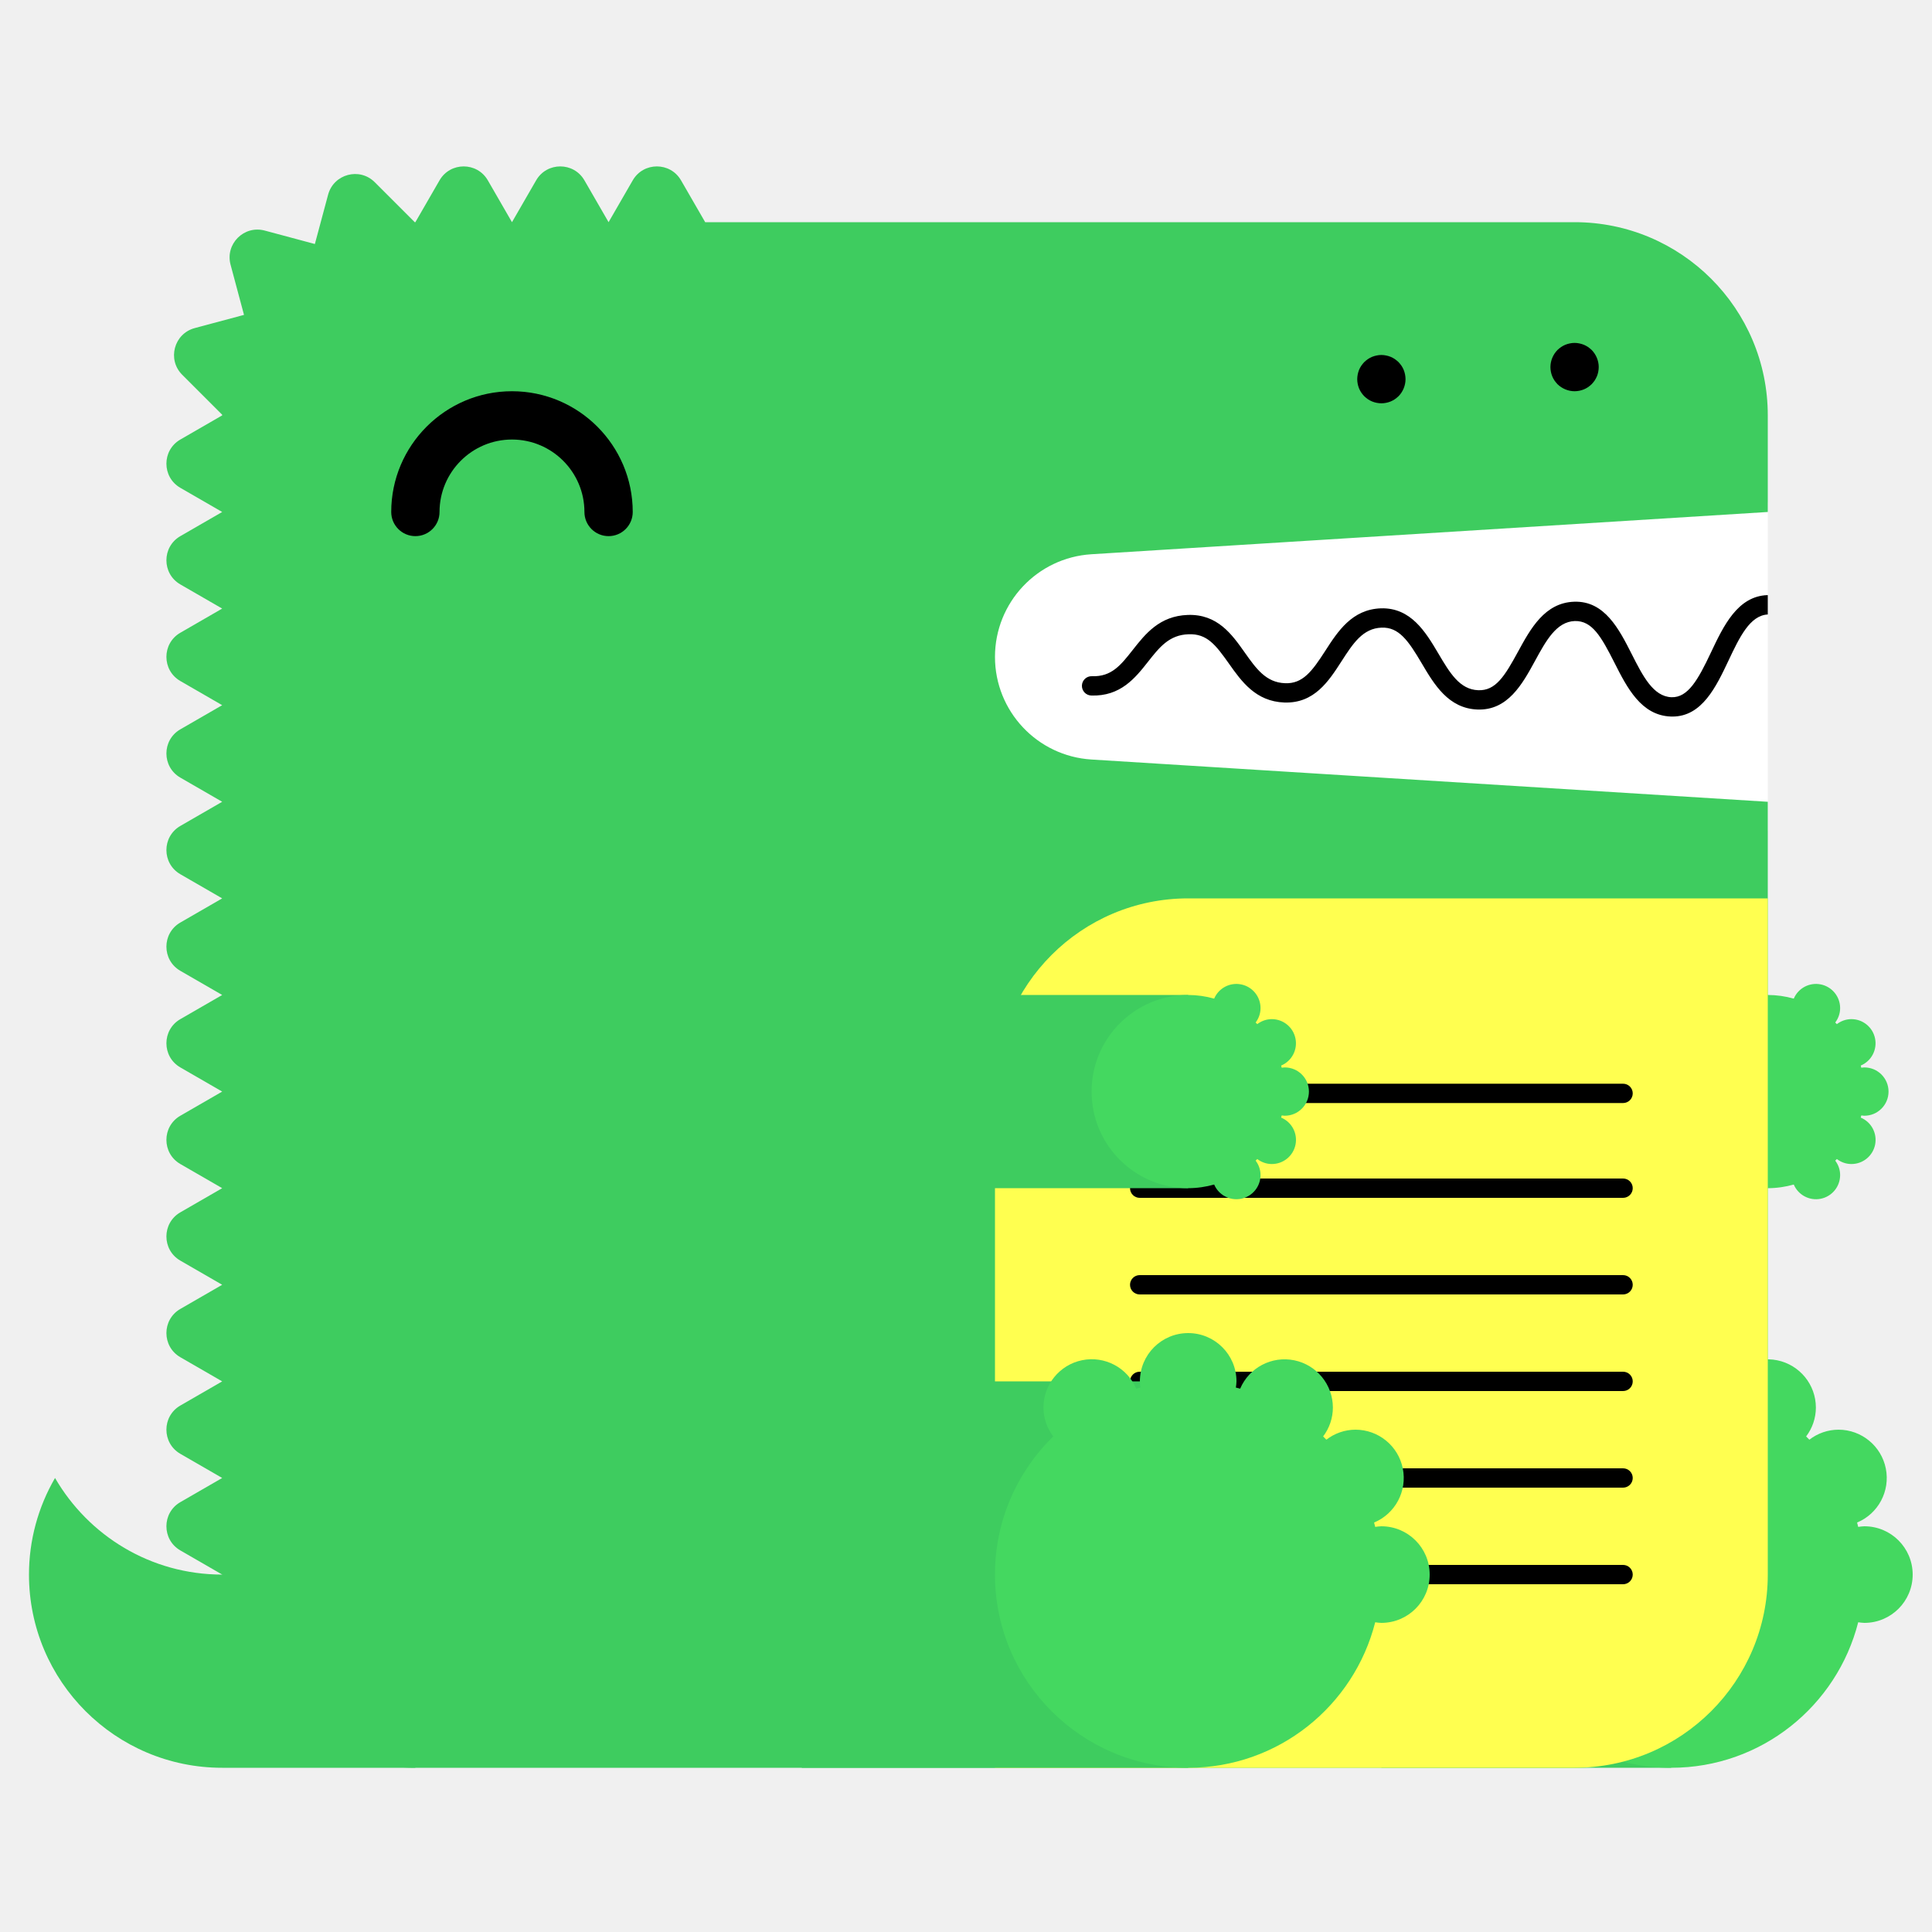
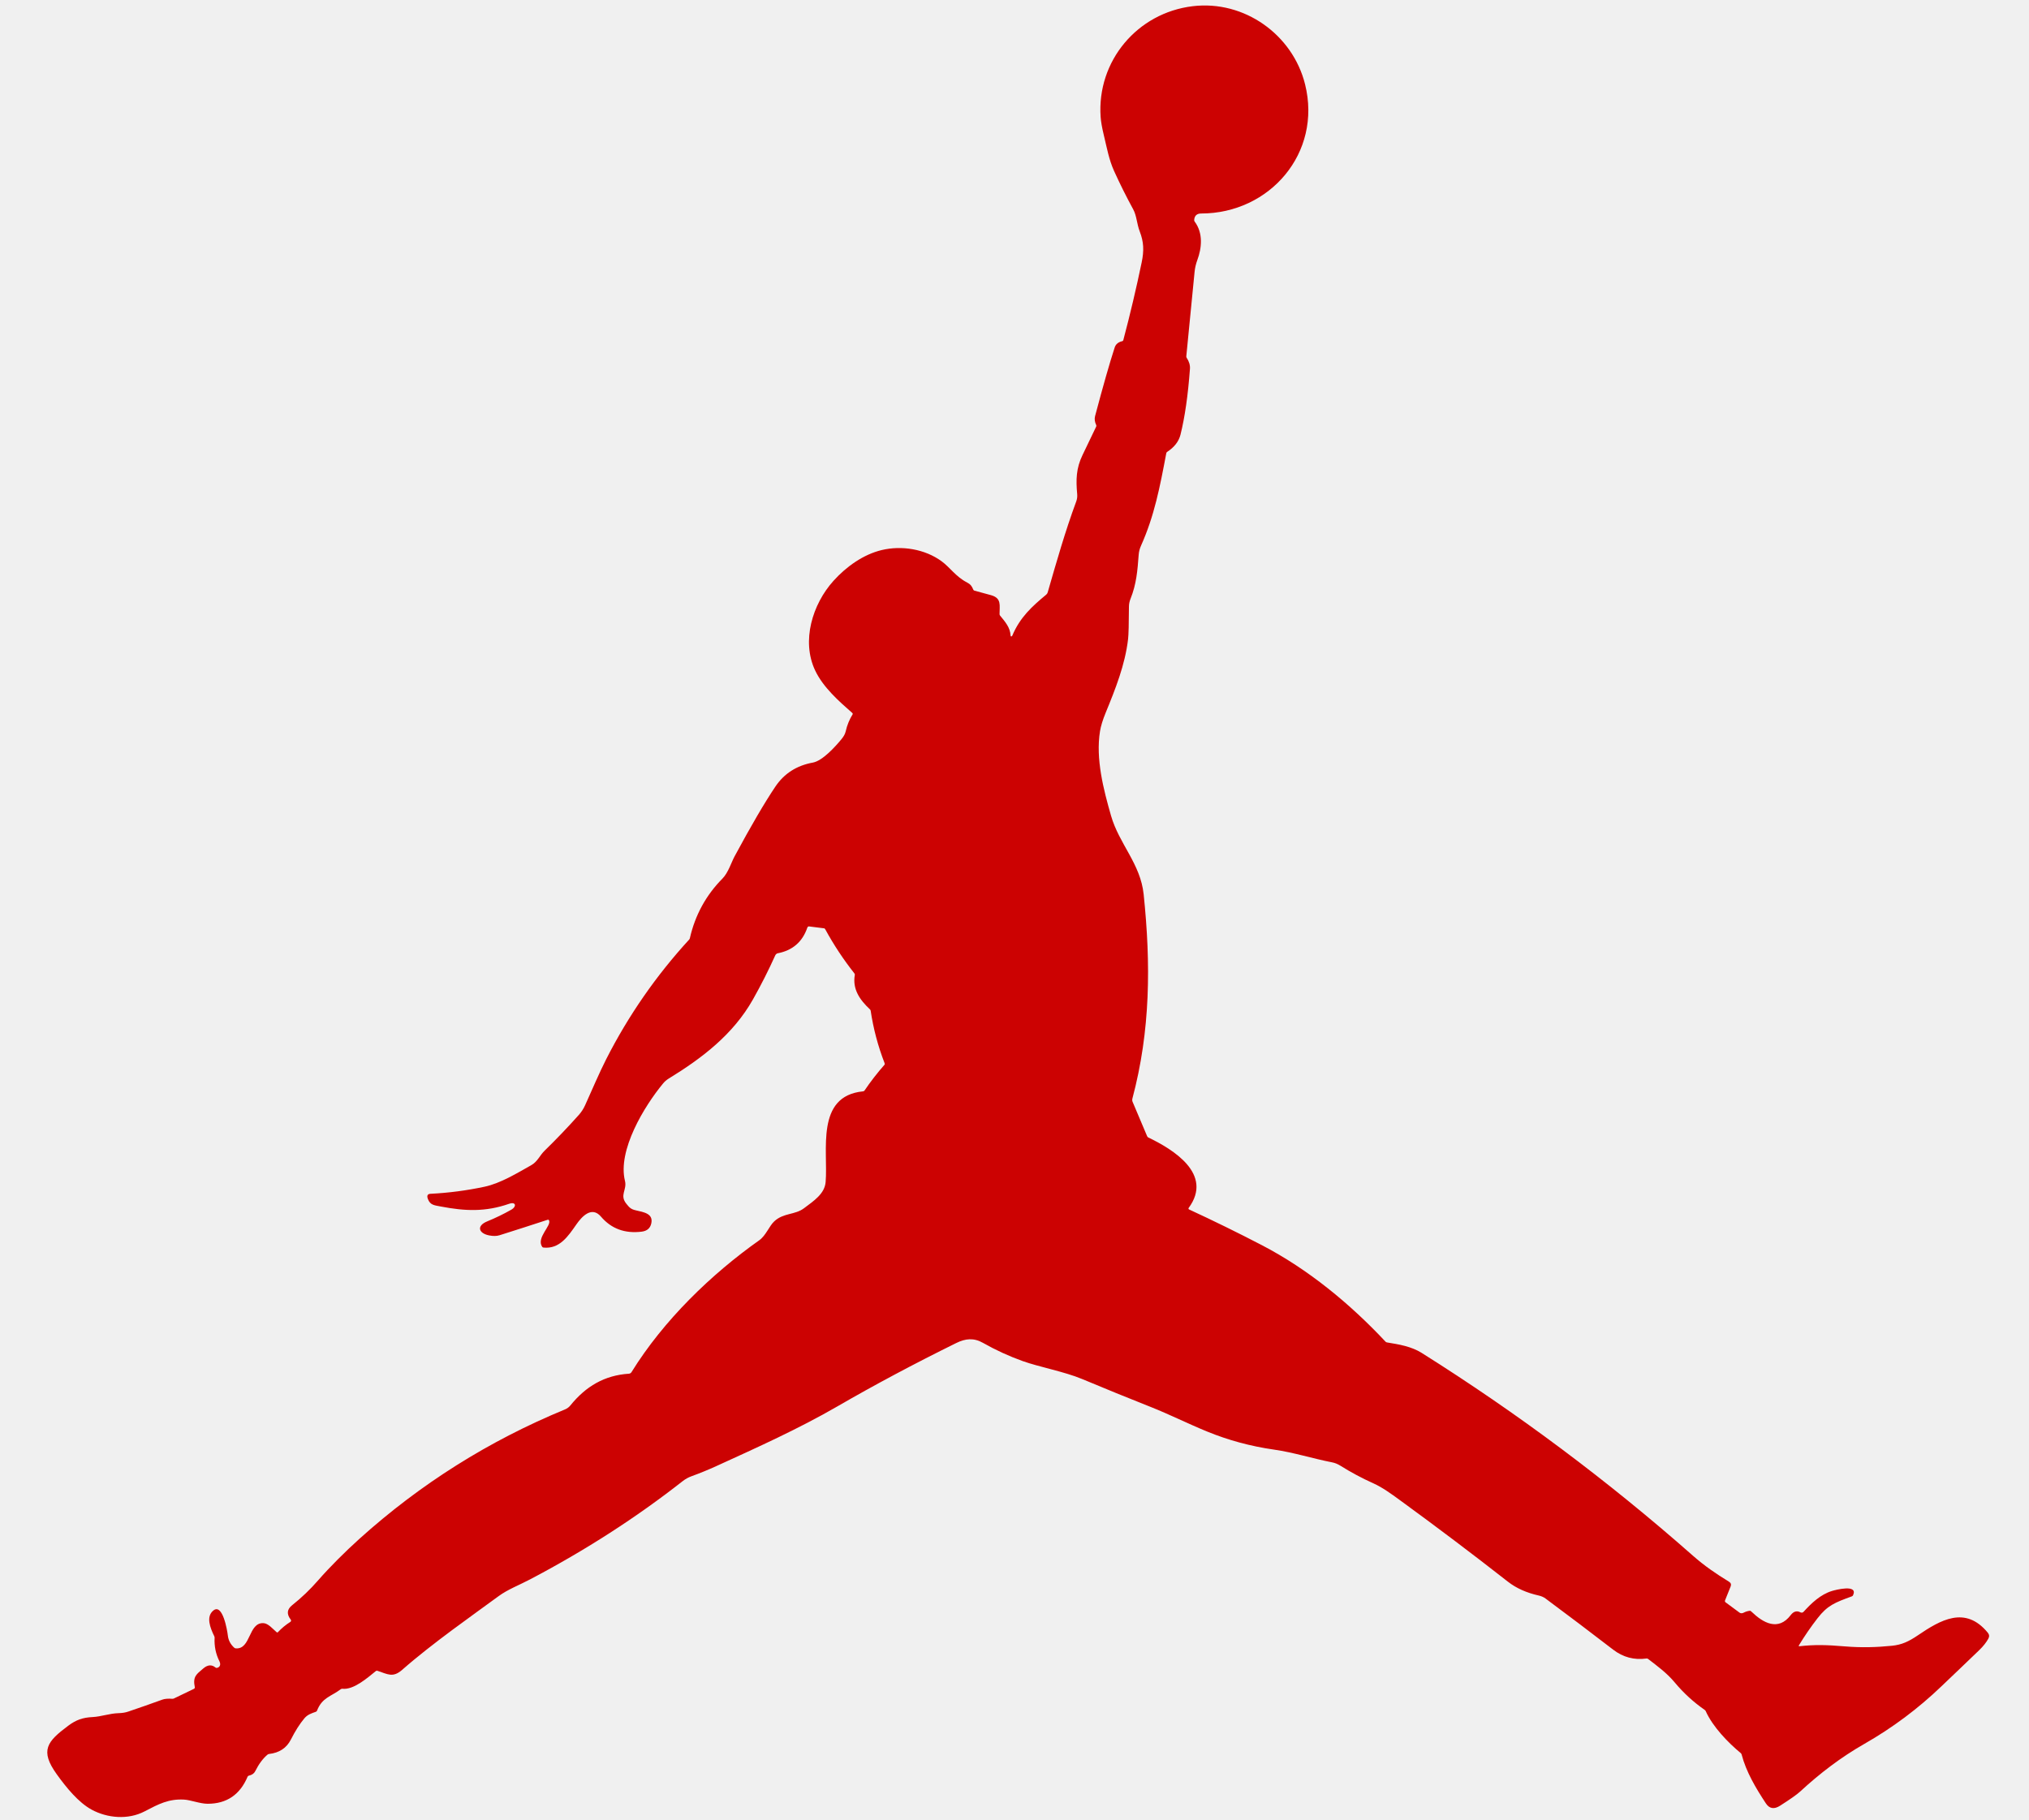
- <svg xmlns="http://www.w3.org/2000/svg" width="200" height="200" viewBox="0 0 200 200">
-   <g fill="none" fill-rule="evenodd">
-     <path fill="#FFF" d="M99 52h84v34H99z" />
-     <path d="M23 163c-7.398 0-13.843-4.027-17.303-10A19.886 19.886 0 0 0 3 163c0 11.046 8.954 20 20 20h20v-20H23z" fill="#3ECC5F" />
-     <path d="M112.98 57.376L183 53V43c0-11.046-8.954-20-20-20H73l-2.5-4.33c-1.112-1.925-3.889-1.925-5 0L63 23l-2.5-4.33c-1.111-1.925-3.889-1.925-5 0L53 23l-2.5-4.33c-1.111-1.925-3.889-1.925-5 0L43 23c-.022 0-.042.003-.065.003l-4.142-4.141c-1.57-1.571-4.252-.853-4.828 1.294l-1.369 5.104-5.192-1.392c-2.148-.575-4.111 1.389-3.535 3.536l1.39 5.193-5.102 1.367c-2.148.576-2.867 3.259-1.296 4.83l4.142 4.142c0 .021-.003.042-.003.064l-4.33 2.5c-1.925 1.111-1.925 3.889 0 5L23 53l-4.33 2.5c-1.925 1.111-1.925 3.889 0 5L23 63l-4.33 2.5c-1.925 1.111-1.925 3.889 0 5L23 73l-4.33 2.5c-1.925 1.111-1.925 3.889 0 5L23 83l-4.33 2.5c-1.925 1.111-1.925 3.889 0 5L23 93l-4.33 2.5c-1.925 1.111-1.925 3.889 0 5L23 103l-4.33 2.5c-1.925 1.111-1.925 3.889 0 5L23 113l-4.33 2.5c-1.925 1.111-1.925 3.889 0 5L23 123l-4.33 2.5c-1.925 1.111-1.925 3.889 0 5L23 133l-4.33 2.5c-1.925 1.111-1.925 3.889 0 5L23 143l-4.33 2.5c-1.925 1.111-1.925 3.889 0 5L23 153l-4.33 2.5c-1.925 1.111-1.925 3.889 0 5L23 163c0 11.046 8.954 20 20 20h120c11.046 0 20-8.954 20-20V83l-70.02-4.376A10.645 10.645 0 0 1 103 68c0-5.621 4.37-10.273 9.98-10.624" fill="#3ECC5F" />
-     <path fill="#3ECC5F" d="M143 183h30v-40h-30z" />
-     <path d="M193 158c-.219 0-.428.037-.639.064-.038-.15-.074-.301-.116-.451A5 5 0 0 0 190.32 148a4.96 4.96 0 0 0-3.016 1.036 26.531 26.531 0 0 0-.335-.336 4.955 4.955 0 0 0 1.011-2.987 5 5 0 0 0-9.599-1.959c-.148-.042-.297-.077-.445-.115.027-.211.064-.42.064-.639a5 5 0 0 0-5-5 5 5 0 0 0-5 5c0 .219.037.428.064.639-.148.038-.297.073-.445.115a4.998 4.998 0 0 0-9.599 1.959c0 1.125.384 2.151 1.011 2.987-3.717 3.632-6.031 8.693-6.031 14.3 0 11.046 8.954 20 20 20 9.339 0 17.16-6.41 19.361-15.064.211.027.42.064.639.064a5 5 0 0 0 5-5 5 5 0 0 0-5-5" fill="#44D860" />
-     <path fill="#3ECC5F" d="M153 123h30v-20h-30z" />
-     <path d="M193 115.5a2.5 2.5 0 1 0 0-5c-.109 0-.214.019-.319.032-.02-.075-.037-.15-.058-.225a2.501 2.501 0 0 0-.963-4.807c-.569 0-1.088.197-1.508.518a6.653 6.653 0 0 0-.168-.168c.314-.417.506-.931.506-1.494a2.5 2.5 0 0 0-4.8-.979A9.987 9.987 0 0 0 183 103c-5.522 0-10 4.478-10 10s4.478 10 10 10c.934 0 1.833-.138 2.69-.377a2.5 2.5 0 0 0 4.8-.979c0-.563-.192-1.077-.506-1.494.057-.055.113-.111.168-.168.42.321.939.518 1.508.518a2.5 2.5 0 0 0 .963-4.807c.021-.074.038-.15.058-.225.105.013.21.032.319.032" fill="#44D860" />
-     <path d="M63 55.5a2.5 2.5 0 0 1-2.5-2.5c0-4.136-3.364-7.5-7.5-7.5s-7.5 3.364-7.5 7.5a2.5 2.5 0 1 1-5 0c0-6.893 5.607-12.5 12.5-12.5S65.5 46.107 65.5 53a2.5 2.5 0 0 1-2.5 2.5" fill="#000" />
-     <path d="M103 183h60c11.046 0 20-8.954 20-20V93h-60c-11.046 0-20 8.954-20 20v70z" fill="#FFFF50" />
-     <path d="M168.02 124h-50.04a1 1 0 1 1 0-2h50.04a1 1 0 1 1 0 2m0 20h-50.04a1 1 0 1 1 0-2h50.04a1 1 0 1 1 0 2m0 20h-50.04a1 1 0 1 1 0-2h50.04a1 1 0 1 1 0 2m0-49.814h-50.04a1 1 0 1 1 0-2h50.04a1 1 0 1 1 0 2m0 19.814h-50.04a1 1 0 1 1 0-2h50.04a1 1 0 1 1 0 2m0 20h-50.04a1 1 0 1 1 0-2h50.04a1 1 0 1 1 0 2M183 61.611c-.012 0-.022-.006-.034-.005-3.09.105-4.552 3.196-5.842 5.923-1.346 2.85-2.387 4.703-4.093 4.647-1.889-.068-2.969-2.202-4.113-4.46-1.314-2.594-2.814-5.536-5.963-5.426-3.046.104-4.513 2.794-5.807 5.167-1.377 2.528-2.314 4.065-4.121 3.994-1.927-.07-2.951-1.805-4.136-3.813-1.321-2.236-2.848-4.75-5.936-4.664-2.994.103-4.465 2.385-5.763 4.4-1.373 2.13-2.335 3.428-4.165 3.351-1.973-.07-2.992-1.51-4.171-3.177-1.324-1.873-2.816-3.993-5.895-3.89-2.928.1-4.399 1.97-5.696 3.618-1.232 1.564-2.194 2.802-4.229 2.724a1 1 0 0 0-.072 2c3.017.101 4.545-1.8 5.872-3.487 1.177-1.496 2.193-2.787 4.193-2.855 1.926-.082 2.829 1.115 4.195 3.045 1.297 1.834 2.769 3.914 5.731 4.021 3.103.104 4.596-2.215 5.918-4.267 1.182-1.834 2.202-3.417 4.15-3.484 1.793-.067 2.769 1.35 4.145 3.681 1.297 2.197 2.766 4.686 5.787 4.796 3.125.108 4.634-2.62 5.949-5.035 1.139-2.088 2.214-4.06 4.119-4.126 1.793-.042 2.728 1.595 4.111 4.33 1.292 2.553 2.757 5.445 5.825 5.556l.169.003c3.064 0 4.518-3.075 5.805-5.794 1.139-2.41 2.217-4.68 4.067-4.773v-2z" fill="#000" />
-     <path fill="#3ECC5F" d="M83 183h40v-40H83z" />
-     <path d="M143 158c-.219 0-.428.037-.639.064-.038-.15-.074-.301-.116-.451A5 5 0 0 0 140.32 148a4.96 4.96 0 0 0-3.016 1.036 26.531 26.531 0 0 0-.335-.336 4.955 4.955 0 0 0 1.011-2.987 5 5 0 0 0-9.599-1.959c-.148-.042-.297-.077-.445-.115.027-.211.064-.42.064-.639a5 5 0 0 0-5-5 5 5 0 0 0-5 5c0 .219.037.428.064.639-.148.038-.297.073-.445.115a4.998 4.998 0 0 0-9.599 1.959c0 1.125.384 2.151 1.011 2.987-3.717 3.632-6.031 8.693-6.031 14.3 0 11.046 8.954 20 20 20 9.339 0 17.16-6.41 19.361-15.064.211.027.42.064.639.064a5 5 0 0 0 5-5 5 5 0 0 0-5-5" fill="#44D860" />
-     <path fill="#3ECC5F" d="M83 123h40v-20H83z" />
-     <path d="M133 115.5a2.5 2.5 0 1 0 0-5c-.109 0-.214.019-.319.032-.02-.075-.037-.15-.058-.225a2.501 2.501 0 0 0-.963-4.807c-.569 0-1.088.197-1.508.518a6.653 6.653 0 0 0-.168-.168c.314-.417.506-.931.506-1.494a2.5 2.5 0 0 0-4.8-.979A9.987 9.987 0 0 0 123 103c-5.522 0-10 4.478-10 10s4.478 10 10 10c.934 0 1.833-.138 2.69-.377a2.5 2.5 0 0 0 4.8-.979c0-.563-.192-1.077-.506-1.494.057-.055.113-.111.168-.168.42.321.939.518 1.508.518a2.5 2.5 0 0 0 .963-4.807c.021-.074.038-.15.058-.225.105.013.21.032.319.032" fill="#44D860" />
-     <path d="M143 41.75c-.16 0-.33-.02-.49-.05a2.52 2.52 0 0 1-.47-.14c-.15-.06-.29-.14-.431-.23-.13-.09-.259-.2-.38-.31-.109-.12-.219-.24-.309-.38s-.17-.28-.231-.43a2.619 2.619 0 0 1-.189-.96c0-.16.02-.33.05-.49.03-.16.08-.31.139-.47.061-.15.141-.29.231-.43.09-.13.2-.26.309-.38.121-.11.25-.22.38-.31.141-.09.281-.17.431-.23.149-.06.31-.11.47-.14.32-.07.65-.07.98 0 .159.03.32.08.47.14.149.06.29.14.43.23.13.09.259.2.38.31.11.12.22.25.31.38.09.14.17.28.23.43.06.16.11.31.14.47.029.16.05.33.05.49 0 .66-.271 1.31-.73 1.77-.121.11-.25.22-.38.31-.14.09-.281.17-.43.23a2.565 2.565 0 0 1-.96.19m20-1.25c-.66 0-1.3-.27-1.771-.73a3.802 3.802 0 0 1-.309-.38c-.09-.14-.17-.28-.231-.43a2.619 2.619 0 0 1-.189-.96c0-.66.27-1.3.729-1.77.121-.11.25-.22.38-.31.141-.09.281-.17.431-.23.149-.06.31-.11.47-.14.32-.07.66-.07.98 0 .159.03.32.08.47.14.149.06.29.14.43.23.13.09.259.2.38.31.459.47.73 1.11.73 1.77 0 .16-.021.33-.05.49-.03.16-.08.32-.14.47-.07.15-.14.29-.23.43-.09.13-.2.26-.31.38-.121.11-.25.22-.38.31-.14.09-.281.17-.43.23a2.565 2.565 0 0 1-.96.19" fill="#000" />
-   </g>
+ <svg xmlns="http://www.w3.org/2000/svg" height="2243" viewBox="19.6 59.42 1156.56 1079.7" width="2500">
+   <path d="m111.14 1061.34a1 .73-20.8 0 0 .59-.9c-1.29-6.38.8-7.67 5.12-11.31q3.79-3.19 7.09-.5a1.14.89 54.5 0 0 .88.26c2.03-.44 2.35-2.21 1.49-3.94q-3.25-6.53-2.85-13.89.03-.5-.19-.94c-2.49-5.08-5-11.65-.58-15.26 5.56-4.56 8.3 11.95 8.62 14.82q.48 4.24 3.8 7.24a1.52 1.48 67.6 0 0 .88.38c9.1.72 7.4-15.43 16.45-14.97 2.86.15 5.57 3.49 7.77 5.35a.62.48 41.3 0 0 .76.05q3.32-3.55 7.41-6.14a.94.92 55.1 0 0 .23-1.36q-3.79-4.86.82-8.52 8.41-6.69 15.47-14.81c6.76-7.77 16.14-17.1 24.43-24.57q54.25-48.89 122.01-76.81 1.86-.77 3.15-2.36c9.18-11.33 20.19-17.85 34.73-18.81a1.88 1.87-75.9 0 0 1.48-.89c19.09-30.87 47.37-58.15 75.79-78.26 3.97-2.81 5.89-8.46 8.94-11.27 5.54-5.11 12.21-3.67 17.62-7.75 5.74-4.32 12.22-8.5 12.81-15.5 1.57-18.45-6.22-51.02 22.15-53.82a1.33.93 8.2 0 0 .89-.45q5.46-8.07 11.9-15.37a1.2.58 63.2 0 0 -.02-1.05q-5.83-15.04-8.21-31.01a1.53 1.14 23.6 0 0 -.44-.77c-5.99-5.61-10.47-11.98-8.95-20.46a1.31.89 38.1 0 0 -.29-.91q-9.71-12.29-17.21-26.04a1.08.36 65 0 0 -.61-.65l-9.06-1.14a1.07.9-76.1 0 0 -1.01.74q-4.33 12.62-17.48 15.18a2.31 2.08-81.5 0 0 -1.55 1.28q-6.03 13.37-13.22 26.12c-11.71 20.75-30.14 34.8-49.95 46.94q-1.92 1.17-3.35 2.91c-11.15 13.47-27.1 39.69-22.6 57.8 1.33 5.34-3.38 8.38.83 13.58 1.75 2.16 2.62 3.19 5.49 3.85 4.81 1.12 10.61 1.93 9.28 7.83q-.96 4.26-5.68 4.85-14.97 1.86-24.17-8.93c-5.44-6.38-11.28-.12-14.55 4.6-5.02 7.21-10.02 14.71-19.52 13.77a1.12 1.01-12.4 0 1 -.79-.45c-3.67-5.4 5.83-12.66 4.02-15.78a.66.6-23 0 0 -.76-.26q-14.27 4.68-28.54 9.18-2.56.81-6.21.09c-6.21-1.23-7.62-5.66-1.11-8.32q7.43-3.04 14.43-7.01c3.02-1.71 2.74-4.87-1.49-3.4-14.03 4.87-26 4.35-40.36 1.61-4.01-.76-6.34-.83-7.73-4.41q-1.17-3.01 1.5-3.15 16.21-.81 32.05-4.19c9.52-2.03 19.24-8.02 27.7-12.77 3.77-2.11 5.02-5.77 7.98-8.65q10.49-10.23 20.25-21.17 2.3-2.57 3.75-5.79c4.14-9.15 8.37-19.17 12.54-27.37q19.71-38.73 49.13-70.85.34-.36.45-.85 4.68-20.56 19.36-35.4c3.39-3.44 5.28-9.65 7.1-13.03q14.67-27.25 24.26-41.5 7.82-11.63 22.22-14.24c5.77-1.04 13.43-9.56 17.06-14q1.94-2.36 2.43-4.56 1.21-5.41 4.11-10.1a.68.53 37.3 0 0 -.2-.77c-7.95-6.98-17.26-15.17-22.02-25.19-8.31-17.49-1.62-39.36 10.84-53.18 7.62-8.47 17.75-15.68 28.61-18.28 11.76-2.82 25.56-.67 35.58 6.68 5.02 3.69 8.4 9.11 14.98 12.51 2.14 1.11 2.91 2.2 3.76 4.28a1.02 1 86.2 0 0 .67.6q5 1.33 9.89 2.7c6.34 1.79 5.01 6.02 5.02 11.21a1.43 1.4 26.4 0 0 .31.88c3.18 3.91 5.99 7.07 6.23 11.86a.54.39 84.6 0 0 .47.53c.16-.03.47-.28.53-.43 4.56-10.91 11.72-17.39 20.15-24.38a2.68 2.65 78.7 0 0 .86-1.31c5.25-18.19 10.4-36.32 16.95-54.02q.76-2.06.55-4.32c-.79-8.62-.61-15.34 3.16-23.14q4.09-8.44 8.12-16.92a1.08 1.05 45.4 0 0 -.01-.91q-1.32-2.79-.65-5.33 7.18-27.05 11.62-40.67.96-2.94 4.49-3.74a.83.78.2 0 0 .61-.57q6.08-22.95 10.91-46.17c1.46-7.02 1.25-12.14-1.17-18.41-1.74-4.49-1.76-9.23-3.87-13.09q-6.09-11.16-11.33-22.72c-3.07-6.79-4.32-13.97-6.08-21.25q-1.62-6.66-1.9-10.87c-2.27-33.02 21.68-61.69 54.6-65.64 30.58-3.68 59.33 16.84 66.67 46.37 10.11 40.7-20.95 76.58-61.64 76.61q-3.87.01-4.14 3.88a1.45 1.28 31.4 0 0 .28.9c5.24 7.01 4.13 15.93 1.6 22.79q-1.3 3.52-1.64 7.04l-4.91 50.04a1.5 1.25-62.8 0 0 .21.94q2.19 3.26 1.95 6.57-1.73 23.47-5.6 39.02-1.52 6.07-7.92 10.24a1.15 1.15-11.2 0 0 -.51.76c-3.81 20.18-7.07 37.19-15.01 54.93q-1.17 2.6-1.37 5.36c-.69 9.38-1.37 17.47-4.79 25.98q-.97 2.4-.98 4.74-.07 15.48-.51 19.23c-1.77 15.33-7.54 29.7-13.28 43.71q-2.62 6.4-3.36 10.92c-2.68 16.49 2.1 34.79 6.52 50.2 4.82 16.82 17.47 28.46 19.36 46.67 4.27 41.22 4.09 80.75-6.71 121.23a2.86 2.38-52.9 0 0 .08 1.69l8.68 20.53a1.54 1.25 87.4 0 0 .67.75c14.78 7.1 38.74 21.72 23.97 41.82a.6.59-59.7 0 0 .23.89q21.79 10.07 43.19 21.2c27.65 14.39 52.38 34.87 73.34 57.24a1.52 1.46 72 0 0 .84.45c7.11 1.16 14.45 2.35 20.66 6.26q85.23 53.62 160.73 120.19c7.06 6.22 13.75 10.76 21.41 15.45q1.77 1.07 1.05 2.87l-3.31 8.24a1.02.87-62.1 0 0 .25 1.13l8.34 6.17a2.48 1.98-37.9 0 0 2.42.03q1.82-.97 3.84-1.15a1.3.28 46.3 0 1 .89.6c6.78 6.54 15.76 11.74 23.2 1.97q2.54-3.34 5.79-1.62a1.51 1.5 34.8 0 0 1.82-.32c4.76-5.25 10.11-10.29 16.78-12.35 2.1-.65 15.76-4.25 12.57 2.55a1.33 1.12-1.4 0 1 -.7.62c-10.05 3.68-14.43 5.34-20.35 12.98q-5.98 7.71-11.04 16.06-.38.63.35.55c9.02-1 16.01-.82 26.87.09 9.89.83 18.69.55 27.91-.36 5.9-.59 9.95-2.51 15.38-6.18 13.41-9.08 28.13-17.84 41.51-1.57q1.35 1.64.33 3.51-1.82 3.35-5.4 6.82c-7.43 7.2-14.97 14.31-22.44 21.47q-20.73 19.88-45.62 34.1c-14.11 8.06-26.46 17.53-38.22 28.38q-2.82 2.6-11.88 8.37-5.25 3.35-8.37-1.37c-5.91-8.96-11.68-18.59-14.42-29.06a1.57 1.56-77.9 0 0 -.52-.81c-7.44-6.14-16.57-15.54-20.75-24.86a1.84 1.72-86.6 0 0 -.62-.75q-9.97-6.94-17.71-16.22c-4.75-5.71-10.22-9.65-15.89-14.04a1.18 1.16-29.4 0 0 -.89-.24q-11 1.54-19.81-5.25-19.89-15.31-40.05-30.29-1.74-1.29-4.05-1.81-10.95-2.45-18.32-8.22-31.8-24.89-64.46-48.66c-4.63-3.37-9.97-7.27-15.2-9.62q-10.27-4.61-19.79-10.58-2.3-1.44-4.89-1.95c-11.51-2.25-22.76-5.88-34.34-7.53q-20.75-2.96-39.76-10.75c-10.96-4.48-22.38-10.19-33.25-14.5q-20.52-8.12-40.87-16.65c-10.37-4.34-25.59-7.17-35.18-10.61q-12.26-4.39-23.62-10.84c-5.42-3.08-10.38-2.58-15.81.1q-37.48 18.48-70.48 37.58c-22.92 13.27-47.68 24.42-71.77 35.41q-7.27 3.32-14.76 6.04-2.9 1.05-5.26 2.91-41.13 32.28-90.29 58.17c-6.77 3.56-13.5 6.09-18.9 10.07-15 11.04-39.41 28.05-57.14 43.67-5.62 4.95-8.66 2.57-14.77.59a.95.94 34.3 0 0 -.87.16c-4.98 4.02-13.16 11.29-19.88 10.51a1.31 1.24 28.5 0 0 -.89.24c-5.92 4.43-11.13 4.97-14.14 12.76a1.11 1.08-89 0 1 -.64.64c-2.69.97-4.93 1.63-6.84 3.89q-4.08 4.84-8.03 12.62-3.81 7.51-12.93 8.54a1.79 1.64 20 0 0 -.89.37q-4.14 3.46-7.36 9.92-.97 1.95-3.79 2.59a.98.95 4.6 0 0 -.68.56q-6.78 16.11-23.71 16.1c-4.54-.01-10.12-2.28-14.08-2.48-9.16-.46-14.99 2.65-23.32 7-9.77 5.11-22.07 4.03-31.37-1.01-7.93-4.3-15.13-13.24-20.67-20.93-10.29-14.28-5.7-19.54 6.72-28.85 4.73-3.54 8.72-4.88 14.37-5.16 5.45-.28 10.04-2.17 15.65-2.33q3.15-.09 5.53-.9 10.2-3.45 20.29-7.11 2.15-.78 6.02-.5.4.03.98-.25l11.69-5.63z" fill="#cc0202" />
</svg>
